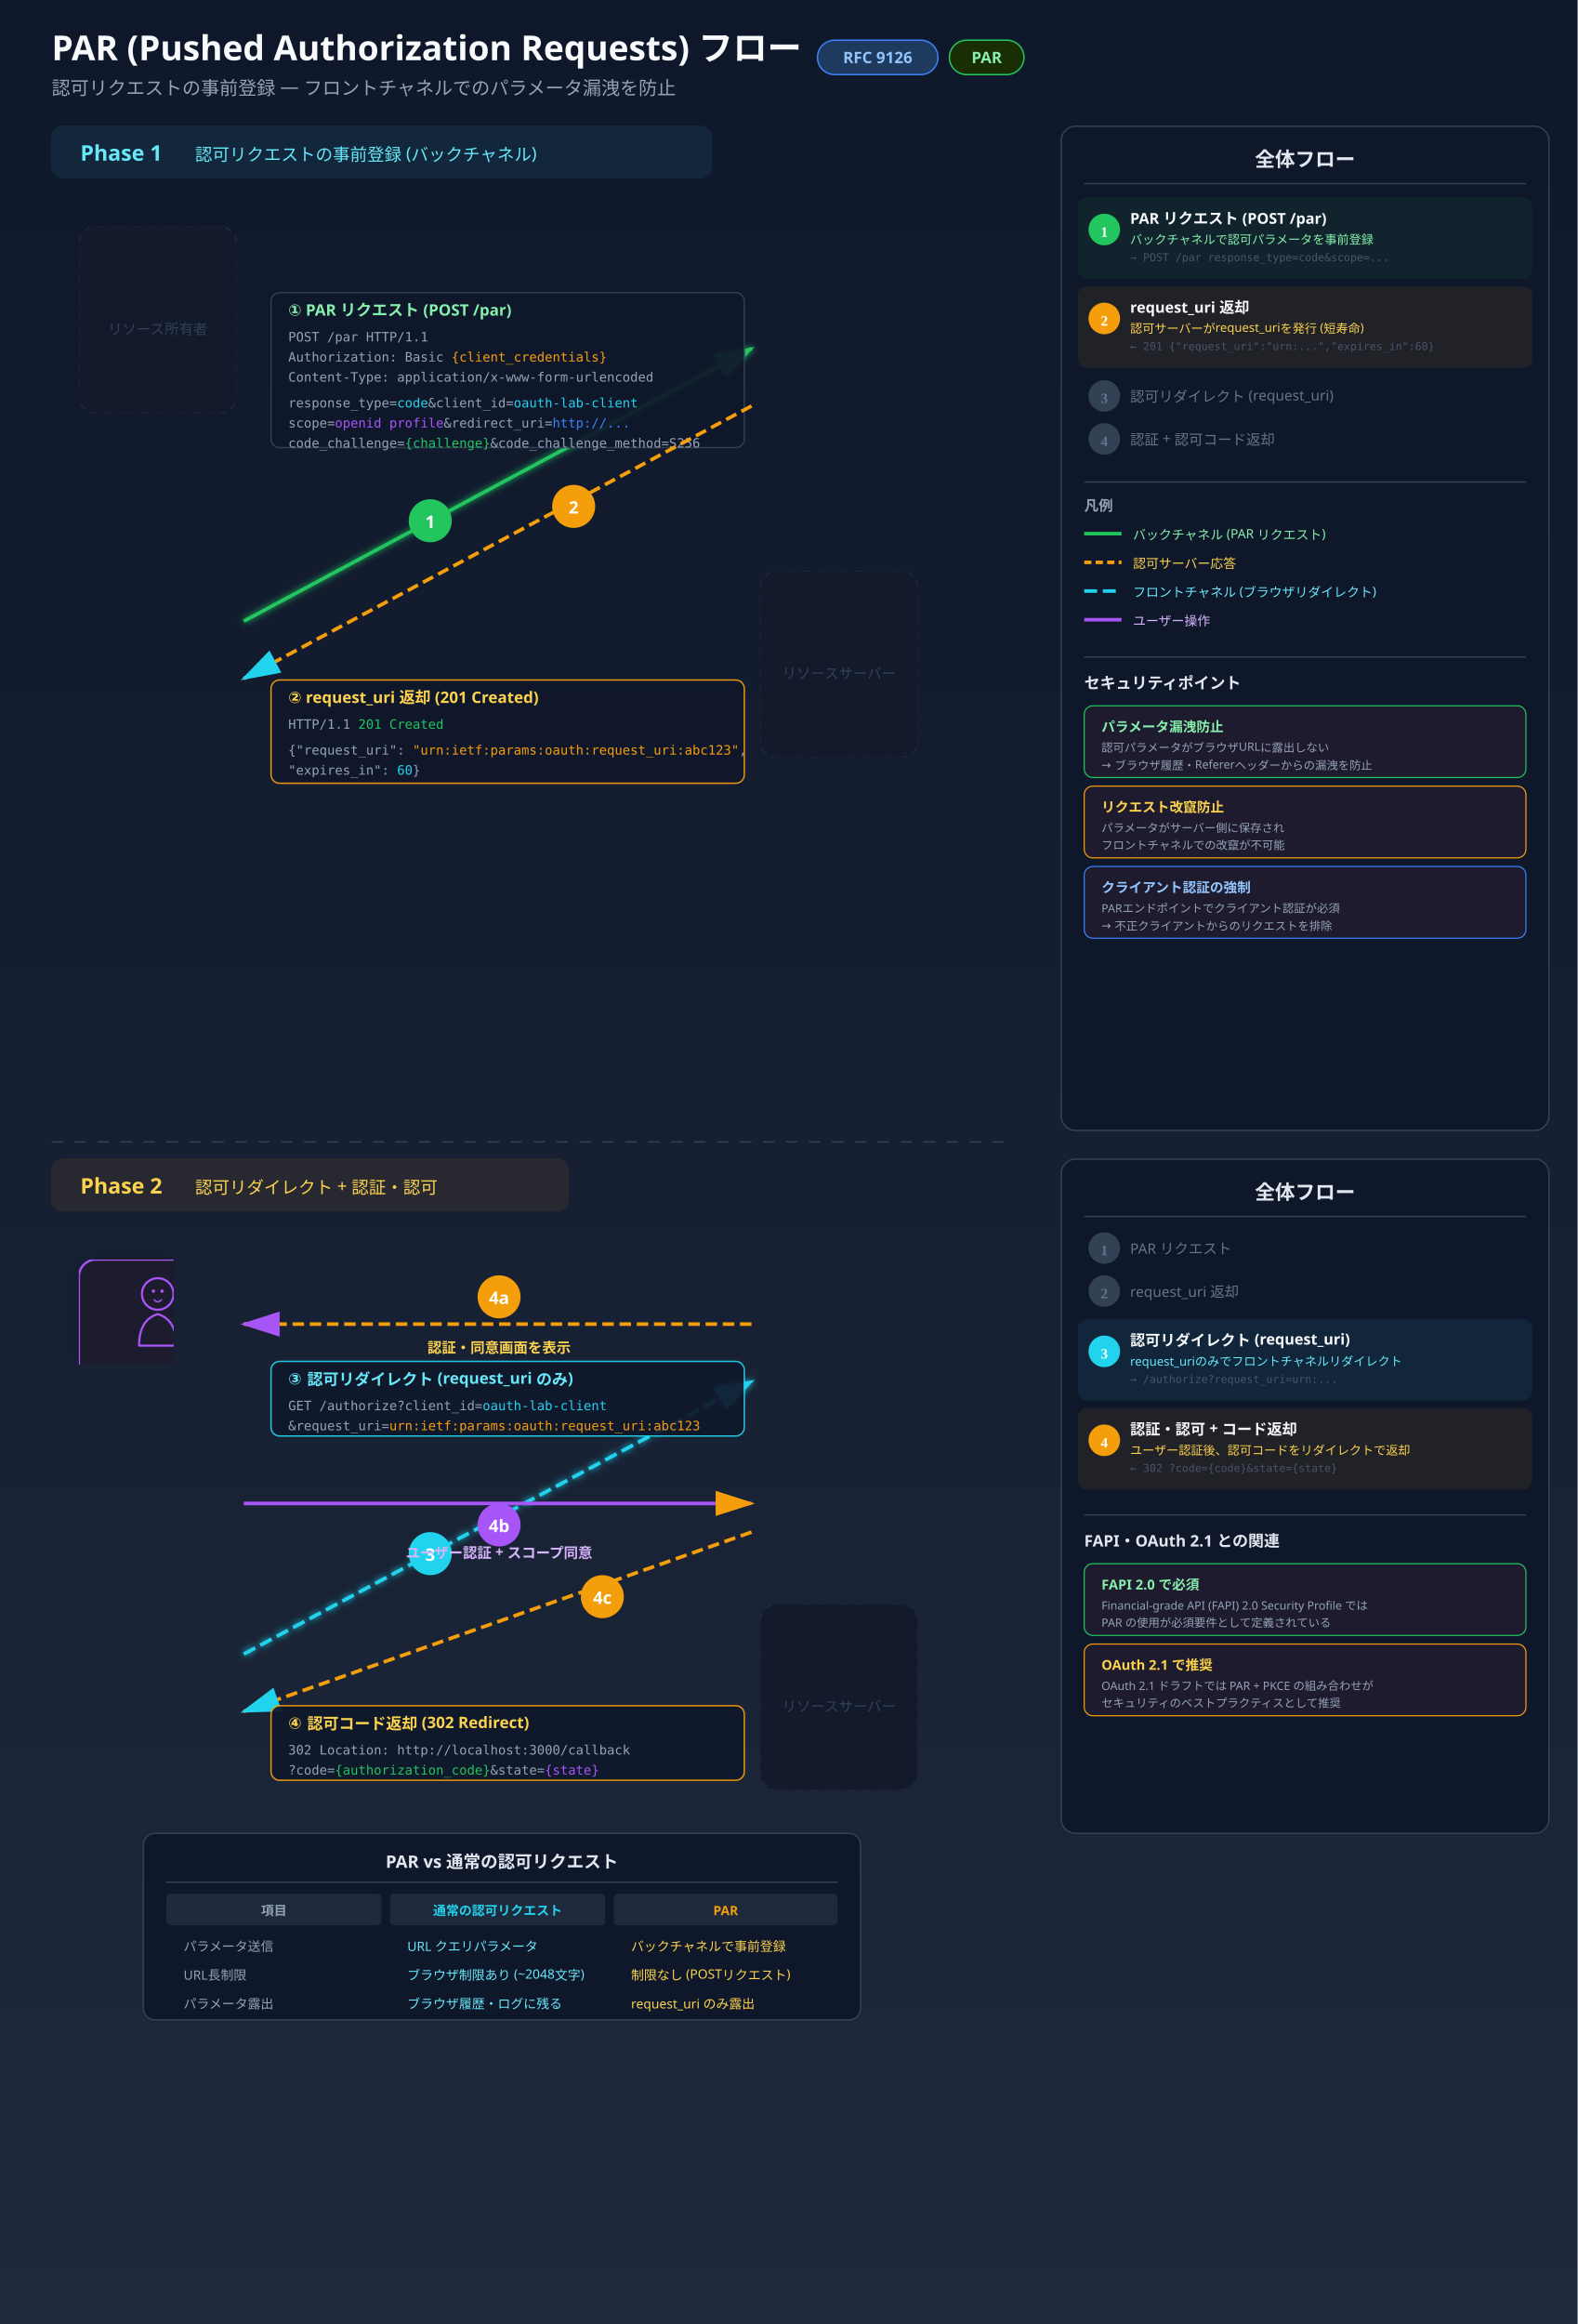
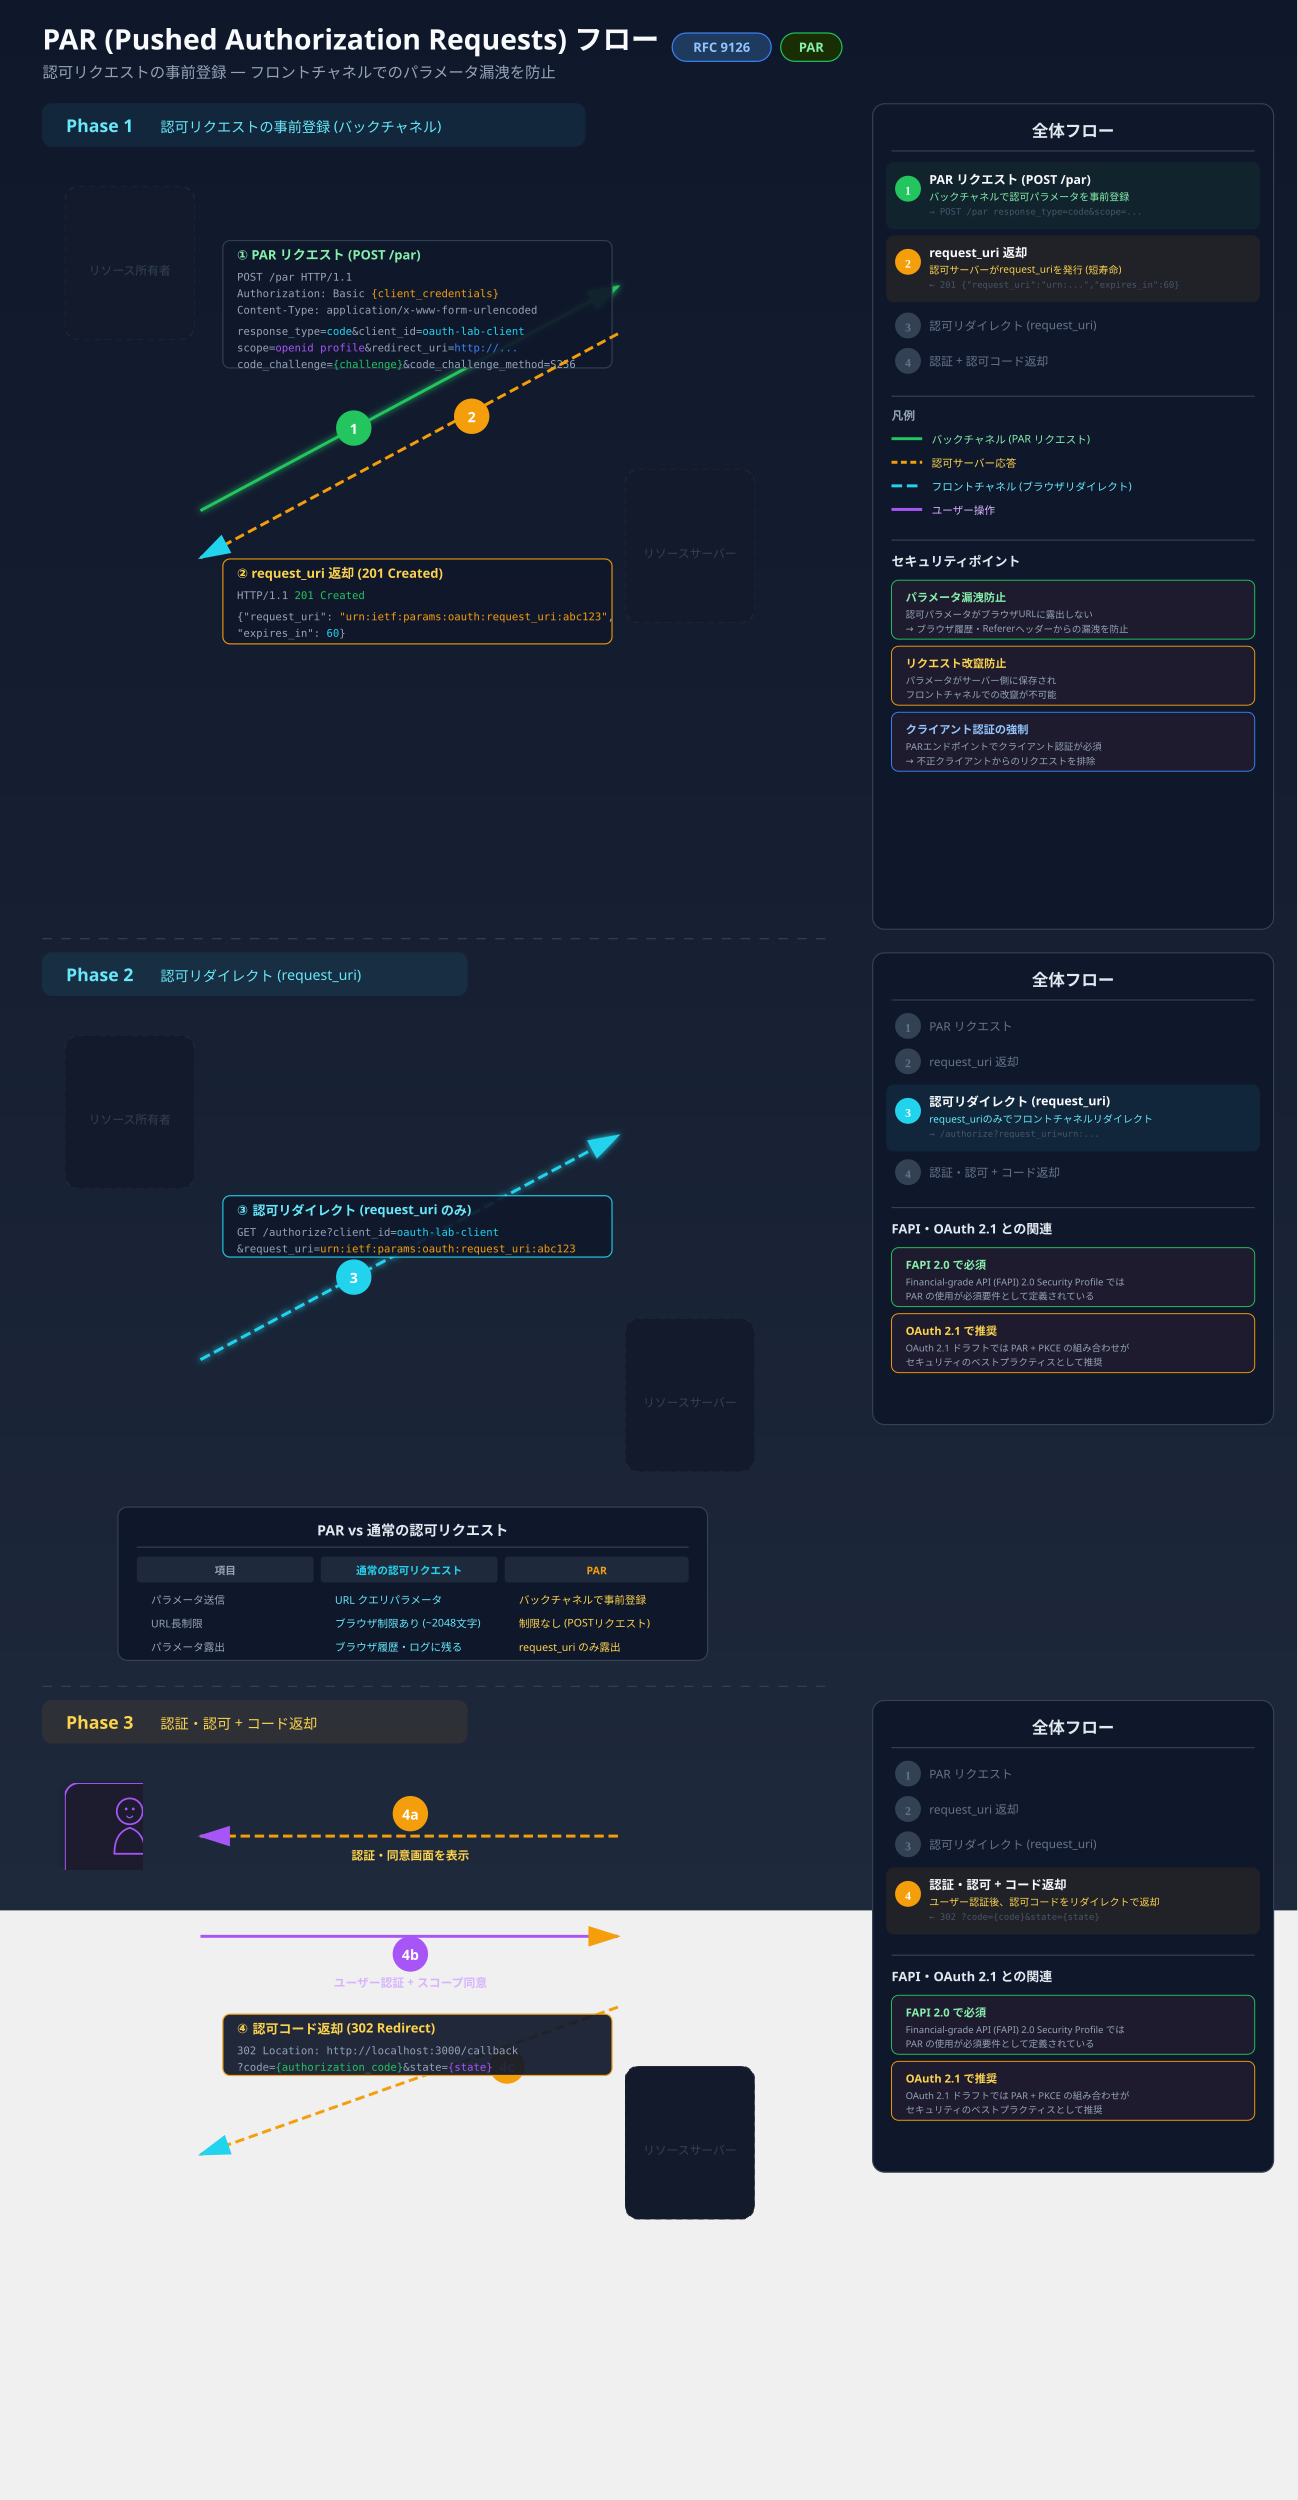
- <svg xmlns="http://www.w3.org/2000/svg" viewBox="0 0 1100 1620">
+ <svg xmlns="http://www.w3.org/2000/svg" viewBox="0 0 1100 2120">
  <defs>
    <linearGradient id="bgGrad" x1="0" y1="0" x2="0" y2="1">
      <stop offset="0%" stop-color="#0f172a" />
      <stop offset="100%" stop-color="#1e293b" />
    </linearGradient>
    <filter id="shadow">
      <feDropShadow dx="0" dy="2" stdDeviation="4" flood-color="#000" flood-opacity="0.35" />
    </filter>
    <filter id="glow">
      <feGaussianBlur stdDeviation="2.5" result="blur" />
      <feMerge>
        <feMergeNode in="blur" />
        <feMergeNode in="SourceGraphic" />
      </feMerge>
    </filter>
    <marker id="arrowCyan" markerWidth="11" markerHeight="7" refX="10" refY="3.5" orient="auto">
      <polygon points="0 0, 11 3.5, 0 7" fill="#22d3ee" />
    </marker>
    <marker id="arrowAmber" markerWidth="11" markerHeight="7" refX="10" refY="3.5" orient="auto">
      <polygon points="0 0, 11 3.5, 0 7" fill="#f59e0b" />
    </marker>
    <marker id="arrowGreen" markerWidth="11" markerHeight="7" refX="10" refY="3.5" orient="auto">
      <polygon points="0 0, 11 3.5, 0 7" fill="#22c55e" />
    </marker>
    <marker id="arrowBlue" markerWidth="11" markerHeight="7" refX="10" refY="3.5" orient="auto">
      <polygon points="0 0, 11 3.5, 0 7" fill="#3b82f6" />
    </marker>
    <marker id="arrowPurple" markerWidth="11" markerHeight="7" refX="10" refY="3.5" orient="auto">
      <polygon points="0 0, 11 3.5, 0 7" fill="#a855f7" />
    </marker>
    <symbol id="owner" viewBox="0 0 110 130">
      <rect x="0" y="0" width="110" height="130" rx="12" fill="#1e1b2e" stroke="#a855f7" stroke-width="1.6" />
      <g transform="translate(55, 32)">
        <circle cx="0" cy="-8" r="11" fill="none" stroke="#a855f7" stroke-width="1.5" />
        <circle cx="-3" cy="-10" r="1.2" fill="#a855f7" />
        <circle cx="3" cy="-10" r="1.2" fill="#a855f7" />
        <path d="M-2.5,-4 Q0,-1 2.5,-4" fill="none" stroke="#a855f7" stroke-width="1" stroke-linecap="round" />
        <path d="M-13,28 Q-13,10 0,6 Q13,10 13,28" fill="none" stroke="#a855f7" stroke-width="1.5" />
        <line x1="-13" y1="28" x2="13" y2="28" stroke="#a855f7" stroke-width="1.5" stroke-linecap="round" />
        <rect x="17" y="-18" width="20" height="14" rx="2" fill="none" stroke="#a855f7" stroke-width="0.8" opacity="0.5" />
        <rect x="19" y="-16" width="5" height="5" rx="1" fill="#a855f7" opacity="0.3" />
      </g>
      <text x="55" y="100" text-anchor="middle" fill="#d8b4fe" font-size="12" font-weight="700" font-family="'Segoe UI', sans-serif">リソース所有者</text>
      <text x="55" y="116" text-anchor="middle" fill="#a855f7" font-size="8.5" opacity="0.7" font-family="'Segoe UI', sans-serif">(Resource Owner)</text>
    </symbol>
    <symbol id="client" viewBox="0 0 110 130">
      <rect x="0" y="0" width="110" height="130" rx="12" fill="#1e1b2e" stroke="#22d3ee" stroke-width="1.6" />
      <g transform="translate(55, 34)">
        <rect x="-18" y="-16" width="36" height="26" rx="3" fill="none" stroke="#22d3ee" stroke-width="1.3" />
        <rect x="-14" y="-12" width="28" height="18" rx="1" fill="#22d3ee" opacity="0.05" />
        <circle cx="0" cy="-3" r="6.5" fill="none" stroke="#22d3ee" stroke-width="1" />
        <circle cx="0" cy="-3" r="2.5" fill="none" stroke="#22d3ee" stroke-width="0.8" />
        <line x1="0" y1="-11" x2="0" y2="-9.5" stroke="#22d3ee" stroke-width="1" />
        <line x1="0" y1="3.5" x2="0" y2="5" stroke="#22d3ee" stroke-width="1" />
        <line x1="-8" y1="-3" x2="-6.5" y2="-3" stroke="#22d3ee" stroke-width="1" />
        <line x1="6.5" y1="-3" x2="8" y2="-3" stroke="#22d3ee" stroke-width="1" />
        <line x1="0" y1="13" x2="0" y2="18" stroke="#22d3ee" stroke-width="1.3" />
        <line x1="-9" y1="18" x2="9" y2="18" stroke="#22d3ee" stroke-width="1.3" stroke-linecap="round" />
      </g>
      <text x="55" y="100" text-anchor="middle" fill="#67e8f9" font-size="12" font-weight="700" font-family="'Segoe UI', sans-serif">クライアント</text>
      <text x="55" y="116" text-anchor="middle" fill="#22d3ee" font-size="8.5" opacity="0.7" font-family="'Segoe UI', sans-serif">(Client)</text>
    </symbol>
    <symbol id="authsv" viewBox="0 0 110 130">
      <rect x="0" y="0" width="110" height="130" rx="12" fill="#1e1b2e" stroke="#f59e0b" stroke-width="1.6" />
      <g transform="translate(55, 32)">
        <path d="M0,-22 L14,-15 L14,1 Q14,14 0,20 Q-14,14 -14,1 L-14,-15 Z" fill="none" stroke="#f59e0b" stroke-width="1.4" />
        <rect x="-6" y="-3" width="12" height="10" rx="2" fill="none" stroke="#f59e0b" stroke-width="1.2" />
        <path d="M-3.5,-3 L-3.5,-7 Q-3.5,-12 0,-12 Q3.5,-12 3.5,-7 L3.5,-3" fill="none" stroke="#f59e0b" stroke-width="1.2" />
        <circle cx="0" cy="2" r="1.5" fill="#f59e0b" />
        <line x1="0" y1="3.5" x2="0" y2="6" stroke="#f59e0b" stroke-width="1.1" />
      </g>
      <text x="55" y="100" text-anchor="middle" fill="#fcd34d" font-size="12" font-weight="700" font-family="'Segoe UI', sans-serif">認可サーバー</text>
      <text x="55" y="116" text-anchor="middle" fill="#f59e0b" font-size="8.5" opacity="0.7" font-family="'Segoe UI', sans-serif">(Auth Server)</text>
    </symbol>
    <symbol id="dimbox" viewBox="0 0 110 130">
      <rect x="0" y="0" width="110" height="130" rx="12" fill="#131a2b" stroke="#1e293b" stroke-width="1" stroke-dasharray="5,4" />
    </symbol>
  </defs>
  <rect width="1100" height="1620" fill="url(#bgGrad)" />
  <text x="36" y="42" fill="#f8fafc" font-size="24" font-weight="700" font-family="'Segoe UI', sans-serif">PAR (Pushed Authorization Requests) フロー</text>
  <text x="36" y="66" fill="#94a3b8" font-size="13" font-family="'Segoe UI', sans-serif">認可リクエストの事前登録 — フロントチャネルでのパラメータ漏洩を防止</text>
  <rect x="570" y="28" width="84" height="24" rx="12" fill="#1e3a5f" stroke="#3b82f6" stroke-width="1" />
  <text x="612" y="44" text-anchor="middle" fill="#93c5fd" font-size="11" font-weight="600" font-family="'Segoe UI', sans-serif">RFC 9126</text>
  <rect x="662" y="28" width="52" height="24" rx="12" fill="#1a2e05" stroke="#22c55e" stroke-width="1" />
  <text x="688" y="44" text-anchor="middle" fill="#86efac" font-size="11" font-weight="600" font-family="'Segoe UI', sans-serif">PAR</text>
  <g transform="translate(0, 88)">
    <rect x="36" y="0" width="460" height="36" rx="8" fill="#22d3ee" opacity="0.08" stroke="#22d3ee" stroke-width="1" />
    <text x="56" y="24" fill="#67e8f9" font-size="15" font-weight="700" font-family="'Segoe UI', sans-serif">Phase 1</text>
    <text x="136" y="24" fill="#67e8f9" font-size="12" font-family="'Segoe UI', sans-serif">認可リクエストの事前登録 (バックチャネル)</text>
    <use href="#dimbox" x="55" y="70" width="110" height="130" />
    <text x="110" y="145" text-anchor="middle" fill="#334155" font-size="10" font-family="'Segoe UI', sans-serif">リソース所有者</text>
    <use href="#authsv" x="530" y="70" width="110" height="130" filter="url(#shadow)" />
    <use href="#client" x="55" y="310" width="110" height="130" filter="url(#shadow)" />
    <use href="#dimbox" x="530" y="310" width="110" height="130" />
    <text x="585" y="385" text-anchor="middle" fill="#334155" font-size="10" font-family="'Segoe UI', sans-serif">リソースサーバー</text>
    <path d="M 170 345 L 524 155" fill="none" stroke="#22c55e" stroke-width="2.5" marker-end="url(#arrowGreen)" filter="url(#glow)" />
    <circle cx="300" cy="275" r="15" fill="#22c55e" />
    <text x="300" y="280" text-anchor="middle" fill="#fff" font-size="12" font-weight="700" font-family="'Segoe UI', sans-serif">1</text>
    <g transform="translate(195, 130)">
      <rect x="-6" y="-14" width="330" height="108" rx="6" fill="#0f172a" stroke="#334155" stroke-width="1" opacity="0.92" />
      <text x="6" y="2" fill="#86efac" font-size="11" font-weight="600" font-family="'Segoe UI', sans-serif">① PAR リクエスト (POST /par)</text>
      <text x="6" y="20" fill="#94a3b8" font-size="9" font-family="'Fira Code', monospace">POST /par HTTP/1.1</text>
      <text x="6" y="34" fill="#94a3b8" font-size="9" font-family="'Fira Code', monospace">Authorization: Basic <tspan fill="#f59e0b">{client_credentials}</tspan>
      </text>
      <text x="6" y="48" fill="#94a3b8" font-size="9" font-family="'Fira Code', monospace">Content-Type: application/x-www-form-urlencoded</text>
      <text x="6" y="66" fill="#94a3b8" font-size="9" font-family="'Fira Code', monospace">response_type=<tspan fill="#22d3ee">code</tspan>&amp;client_id=<tspan fill="#22d3ee">oauth-lab-client</tspan>
      </text>
      <text x="6" y="80" fill="#94a3b8" font-size="9" font-family="'Fira Code', monospace">scope=<tspan fill="#a855f7">openid profile</tspan>&amp;redirect_uri=<tspan fill="#3b82f6">http://...</tspan>
      </text>
      <text x="6" y="94" fill="#94a3b8" font-size="9" font-family="'Fira Code', monospace">code_challenge=<tspan fill="#22c55e">{challenge}</tspan>&amp;code_challenge_method=S256</text>
    </g>
    <path d="M 524 195 L 170 385" fill="none" stroke="#f59e0b" stroke-width="2.5" stroke-dasharray="8,4" marker-end="url(#arrowCyan)" />
    <circle cx="400" cy="265" r="15" fill="#f59e0b" />
    <text x="400" y="270" text-anchor="middle" fill="#fff" font-size="12" font-weight="700" font-family="'Segoe UI', sans-serif">2</text>
    <g transform="translate(195, 400)">
      <rect x="-6" y="-14" width="330" height="72" rx="6" fill="#0f172a" stroke="#f59e0b" stroke-width="1" opacity="0.92" />
      <text x="6" y="2" fill="#fcd34d" font-size="11" font-weight="600" font-family="'Segoe UI', sans-serif">② request_uri 返却 (201 Created)</text>
      <text x="6" y="20" fill="#94a3b8" font-size="9" font-family="'Fira Code', monospace">HTTP/1.1 <tspan fill="#22c55e">201 Created</tspan>
      </text>
      <text x="6" y="38" fill="#94a3b8" font-size="9" font-family="'Fira Code', monospace">{"request_uri": <tspan fill="#f59e0b">"urn:ietf:params:oauth:request_uri:abc123"</tspan>,</text>
      <text x="6" y="52" fill="#94a3b8" font-size="9" font-family="'Fira Code', monospace"> "expires_in": <tspan fill="#22d3ee">60</tspan>}</text>
    </g>
    <g transform="translate(740, 0)">
      <rect x="0" y="0" width="340" height="700" rx="10" fill="#0f172a" stroke="#334155" stroke-width="1" />
      <text x="170" y="28" text-anchor="middle" fill="#e2e8f0" font-size="14" font-weight="700" font-family="'Segoe UI', sans-serif">全体フロー</text>
      <line x1="16" y1="40" x2="324" y2="40" stroke="#334155" stroke-width="1" />
      <rect x="12" y="50" width="316" height="56" rx="6" fill="#22c55e" opacity="0.08" stroke="#22c55e" stroke-width="0.8" />
      <circle cx="30" cy="72" r="11" fill="#22c55e" />
      <text x="30" y="77" text-anchor="middle" fill="#fff" font-size="10" font-weight="700">1</text>
      <text x="48" y="68" fill="#f8fafc" font-size="10.5" font-weight="600" font-family="'Segoe UI', sans-serif">PAR リクエスト (POST /par)</text>
      <text x="48" y="82" fill="#86efac" font-size="8.5" font-family="'Segoe UI', sans-serif">バックチャネルで認可パラメータを事前登録</text>
      <text x="48" y="94" fill="#475569" font-size="7.5" font-family="'Fira Code', monospace">→ POST /par response_type=code&amp;scope=...</text>
      <rect x="12" y="112" width="316" height="56" rx="6" fill="#f59e0b" opacity="0.08" stroke="#f59e0b" stroke-width="0.8" />
      <circle cx="30" cy="134" r="11" fill="#f59e0b" />
      <text x="30" y="139" text-anchor="middle" fill="#fff" font-size="10" font-weight="700">2</text>
      <text x="48" y="130" fill="#f8fafc" font-size="10.5" font-weight="600" font-family="'Segoe UI', sans-serif">request_uri 返却</text>
      <text x="48" y="144" fill="#fcd34d" font-size="8.5" font-family="'Segoe UI', sans-serif">認可サーバーがrequest_uriを発行 (短寿命)</text>
      <text x="48" y="156" fill="#475569" font-size="7.5" font-family="'Fira Code', monospace">← 201 {"request_uri":"urn:...","expires_in":60}</text>
      <circle cx="30" cy="188" r="11" fill="#334155" />
      <text x="30" y="193" text-anchor="middle" fill="#64748b" font-size="10" font-weight="700">3</text>
      <text x="48" y="192" fill="#64748b" font-size="10" font-family="'Segoe UI', sans-serif">認可リダイレクト (request_uri)</text>
      <circle cx="30" cy="218" r="11" fill="#334155" />
      <text x="30" y="223" text-anchor="middle" fill="#64748b" font-size="10" font-weight="700">4</text>
      <text x="48" y="222" fill="#64748b" font-size="10" font-family="'Segoe UI', sans-serif">認証 + 認可コード返却</text>
      <line x1="16" y1="248" x2="324" y2="248" stroke="#334155" stroke-width="1" />
      <text x="16" y="268" fill="#94a3b8" font-size="10" font-weight="600" font-family="'Segoe UI', sans-serif">凡例</text>
      <line x1="16" y1="284" x2="42" y2="284" stroke="#22c55e" stroke-width="2.5" />
      <text x="50" y="288" fill="#86efac" font-size="9" font-family="'Segoe UI', sans-serif">バックチャネル (PAR リクエスト)</text>
      <line x1="16" y1="304" x2="42" y2="304" stroke="#f59e0b" stroke-width="2.5" stroke-dasharray="5,3" />
      <text x="50" y="308" fill="#fcd34d" font-size="9" font-family="'Segoe UI', sans-serif">認可サーバー応答</text>
      <line x1="16" y1="324" x2="42" y2="324" stroke="#22d3ee" stroke-width="2.5" stroke-dasharray="9,4" />
      <text x="50" y="328" fill="#67e8f9" font-size="9" font-family="'Segoe UI', sans-serif">フロントチャネル (ブラウザリダイレクト)</text>
      <line x1="16" y1="344" x2="42" y2="344" stroke="#a855f7" stroke-width="2.5" />
      <text x="50" y="348" fill="#d8b4fe" font-size="9" font-family="'Segoe UI', sans-serif">ユーザー操作</text>
      <line x1="16" y1="370" x2="324" y2="370" stroke="#334155" stroke-width="1" />
      <text x="16" y="392" fill="#e2e8f0" font-size="11" font-weight="700" font-family="'Segoe UI', sans-serif">セキュリティポイント</text>
      <rect x="16" y="404" width="308" height="50" rx="6" fill="#1e1b2e" stroke="#22c55e" stroke-width="0.8" />
      <text x="28" y="422" fill="#86efac" font-size="9.5" font-weight="600" font-family="'Segoe UI', sans-serif">パラメータ漏洩防止</text>
      <text x="28" y="436" fill="#94a3b8" font-size="8" font-family="'Segoe UI', sans-serif">認可パラメータがブラウザURLに露出しない</text>
      <text x="28" y="448" fill="#94a3b8" font-size="8" font-family="'Segoe UI', sans-serif">→ ブラウザ履歴・Refererヘッダーからの漏洩を防止</text>
      <rect x="16" y="460" width="308" height="50" rx="6" fill="#1e1b2e" stroke="#f59e0b" stroke-width="0.8" />
      <text x="28" y="478" fill="#fcd34d" font-size="9.5" font-weight="600" font-family="'Segoe UI', sans-serif">リクエスト改竄防止</text>
      <text x="28" y="492" fill="#94a3b8" font-size="8" font-family="'Segoe UI', sans-serif">パラメータがサーバー側に保存され</text>
      <text x="28" y="504" fill="#94a3b8" font-size="8" font-family="'Segoe UI', sans-serif">フロントチャネルでの改竄が不可能</text>
      <rect x="16" y="516" width="308" height="50" rx="6" fill="#1e1b2e" stroke="#3b82f6" stroke-width="0.8" />
      <text x="28" y="534" fill="#93c5fd" font-size="9.5" font-weight="600" font-family="'Segoe UI', sans-serif">クライアント認証の強制</text>
      <text x="28" y="548" fill="#94a3b8" font-size="8" font-family="'Segoe UI', sans-serif">PARエンドポイントでクライアント認証が必須</text>
      <text x="28" y="560" fill="#94a3b8" font-size="8" font-family="'Segoe UI', sans-serif">→ 不正クライアントからのリクエストを排除</text>
    </g>
  </g>
  <line x1="36" y1="796" x2="700" y2="796" stroke="#334155" stroke-width="1" stroke-dasharray="8,8" />
  <g transform="translate(0, 808)">
-     <rect x="36" y="0" width="360" height="36" rx="8" fill="#f59e0b" opacity="0.08" stroke="#f59e0b" stroke-width="1" />
-     <text x="56" y="24" fill="#fcd34d" font-size="15" font-weight="700" font-family="'Segoe UI', sans-serif">Phase 2</text>
-     <text x="136" y="24" fill="#fcd34d" font-size="12" font-family="'Segoe UI', sans-serif">認可リダイレクト + 認証・認可</text>
-     <use href="#owner" x="55" y="70" width="110" height="130" filter="url(#shadow)" />
+     <rect x="36" y="0" width="360" height="36" rx="8" fill="#22d3ee" opacity="0.08" stroke="#22d3ee" stroke-width="1" />
+     <text x="56" y="24" fill="#67e8f9" font-size="15" font-weight="700" font-family="'Segoe UI', sans-serif">Phase 2</text>
+     <text x="136" y="24" fill="#67e8f9" font-size="12" font-family="'Segoe UI', sans-serif">認可リダイレクト (request_uri)</text>
+     <use href="#dimbox" x="55" y="70" width="110" height="130" />
+     <text x="110" y="145" text-anchor="middle" fill="#334155" font-size="10" font-family="'Segoe UI', sans-serif">リソース所有者</text>
    <use href="#authsv" x="530" y="70" width="110" height="130" filter="url(#shadow)" />
    <use href="#client" x="55" y="310" width="110" height="130" filter="url(#shadow)" />
    <use href="#dimbox" x="530" y="310" width="110" height="130" />
    <text x="585" y="385" text-anchor="middle" fill="#334155" font-size="10" font-family="'Segoe UI', sans-serif">リソースサーバー</text>
    <path d="M 170 345 L 524 155" fill="none" stroke="#22d3ee" stroke-width="2.5" stroke-dasharray="9,4" marker-end="url(#arrowCyan)" filter="url(#glow)" />
    <circle cx="300" cy="275" r="15" fill="#22d3ee" />
    <text x="300" y="280" text-anchor="middle" fill="#fff" font-size="12" font-weight="700" font-family="'Segoe UI', sans-serif">3</text>
-     <g transform="translate(195, 155)">
+     <g transform="translate(195, 220)">
      <rect x="-6" y="-14" width="330" height="52" rx="6" fill="#0f172a" stroke="#22d3ee" stroke-width="1" opacity="0.92" />
      <text x="6" y="2" fill="#67e8f9" font-size="11" font-weight="600" font-family="'Segoe UI', sans-serif">③ 認可リダイレクト (request_uri のみ)</text>
      <text x="6" y="20" fill="#94a3b8" font-size="9" font-family="'Fira Code', monospace">GET /authorize?client_id=<tspan fill="#22d3ee">oauth-lab-client</tspan>
      </text>
      <text x="6" y="34" fill="#94a3b8" font-size="9" font-family="'Fira Code', monospace">  &amp;request_uri=<tspan fill="#f59e0b">urn:ietf:params:oauth:request_uri:abc123</tspan>
-       </text>
-     </g>
-     <path d="M 524 115 L 170 115" fill="none" stroke="#f59e0b" stroke-width="2.5" stroke-dasharray="8,4" marker-end="url(#arrowPurple)" />
-     <circle cx="348" cy="96" r="15" fill="#f59e0b" />
-     <text x="348" y="101" text-anchor="middle" fill="#fff" font-size="12" font-weight="700" font-family="'Segoe UI', sans-serif">4a</text>
-     <text x="348" y="135" text-anchor="middle" fill="#fcd34d" font-size="10" font-weight="600" font-family="'Segoe UI', sans-serif">認証・同意画面を表示</text>
-     <path d="M 170 240 L 524 240" fill="none" stroke="#a855f7" stroke-width="2.5" marker-end="url(#arrowAmber)" />
-     <circle cx="348" cy="255" r="15" fill="#a855f7" />
-     <text x="348" y="260" text-anchor="middle" fill="#fff" font-size="12" font-weight="700" font-family="'Segoe UI', sans-serif">4b</text>
-     <text x="348" y="278" text-anchor="middle" fill="#d8b4fe" font-size="10" font-weight="600" font-family="'Segoe UI', sans-serif">ユーザー認証 + スコープ同意</text>
-     <path d="M 524 260 L 170 385" fill="none" stroke="#f59e0b" stroke-width="2.5" stroke-dasharray="8,4" marker-end="url(#arrowCyan)" />
-     <circle cx="420" cy="305" r="15" fill="#f59e0b" />
-     <text x="420" y="310" text-anchor="middle" fill="#fff" font-size="12" font-weight="700" font-family="'Segoe UI', sans-serif">4c</text>
-     <g transform="translate(195, 395)">
-       <rect x="-6" y="-14" width="330" height="52" rx="6" fill="#0f172a" stroke="#f59e0b" stroke-width="1" opacity="0.92" />
-       <text x="6" y="2" fill="#fcd34d" font-size="11" font-weight="600" font-family="'Segoe UI', sans-serif">④ 認可コード返却 (302 Redirect)</text>
-       <text x="6" y="20" fill="#94a3b8" font-size="9" font-family="'Fira Code', monospace">302 Location: http://localhost:3000/callback</text>
-       <text x="6" y="34" fill="#94a3b8" font-size="9" font-family="'Fira Code', monospace">  ?code=<tspan fill="#22c55e">{authorization_code}</tspan>&amp;state=<tspan fill="#a855f7">{state}</tspan>
      </text>
    </g>
    <g transform="translate(100, 470)">
      <rect x="0" y="0" width="500" height="130" rx="8" fill="#0f172a" stroke="#334155" stroke-width="1" />
      <text x="250" y="24" text-anchor="middle" fill="#e2e8f0" font-size="12" font-weight="700" font-family="'Segoe UI', sans-serif">PAR vs 通常の認可リクエスト</text>
      <line x1="16" y1="34" x2="484" y2="34" stroke="#334155" stroke-width="1" />
      <rect x="16" y="42" width="150" height="22" rx="3" fill="#1e293b" />
      <text x="91" y="57" text-anchor="middle" fill="#94a3b8" font-size="9" font-weight="600" font-family="'Segoe UI', sans-serif">項目</text>
      <rect x="172" y="42" width="150" height="22" rx="3" fill="#1e293b" />
      <text x="247" y="57" text-anchor="middle" fill="#22d3ee" font-size="9" font-weight="600" font-family="'Segoe UI', sans-serif">通常の認可リクエスト</text>
      <rect x="328" y="42" width="156" height="22" rx="3" fill="#1e293b" />
      <text x="406" y="57" text-anchor="middle" fill="#f59e0b" font-size="9" font-weight="600" font-family="'Segoe UI', sans-serif">PAR</text>
      <text x="28" y="82" fill="#94a3b8" font-size="9" font-family="'Segoe UI', sans-serif">パラメータ送信</text>
      <text x="184" y="82" fill="#67e8f9" font-size="9" font-family="'Segoe UI', sans-serif">URL クエリパラメータ</text>
      <text x="340" y="82" fill="#fcd34d" font-size="9" font-family="'Segoe UI', sans-serif">バックチャネルで事前登録</text>
      <text x="28" y="102" fill="#94a3b8" font-size="9" font-family="'Segoe UI', sans-serif">URL長制限</text>
      <text x="184" y="102" fill="#67e8f9" font-size="9" font-family="'Segoe UI', sans-serif">ブラウザ制限あり (~2048文字)</text>
      <text x="340" y="102" fill="#fcd34d" font-size="9" font-family="'Segoe UI', sans-serif">制限なし (POSTリクエスト)</text>
      <text x="28" y="122" fill="#94a3b8" font-size="9" font-family="'Segoe UI', sans-serif">パラメータ露出</text>
      <text x="184" y="122" fill="#67e8f9" font-size="9" font-family="'Segoe UI', sans-serif">ブラウザ履歴・ログに残る</text>
      <text x="340" y="122" fill="#fcd34d" font-size="9" font-family="'Segoe UI', sans-serif">request_uri のみ露出</text>
    </g>
    <g transform="translate(740, 0)">
-       <rect x="0" y="0" width="340" height="470" rx="10" fill="#0f172a" stroke="#334155" stroke-width="1" />
+       <rect x="0" y="0" width="340" height="400" rx="10" fill="#0f172a" stroke="#334155" stroke-width="1" />
      <text x="170" y="28" text-anchor="middle" fill="#e2e8f0" font-size="14" font-weight="700" font-family="'Segoe UI', sans-serif">全体フロー</text>
      <line x1="16" y1="40" x2="324" y2="40" stroke="#334155" stroke-width="1" />
      <circle cx="30" cy="62" r="11" fill="#334155" />
      <text x="30" y="67" text-anchor="middle" fill="#64748b" font-size="10" font-weight="700">1</text>
      <text x="48" y="66" fill="#64748b" font-size="10" font-family="'Segoe UI', sans-serif">PAR リクエスト</text>
      <circle cx="30" cy="92" r="11" fill="#334155" />
      <text x="30" y="97" text-anchor="middle" fill="#64748b" font-size="10" font-weight="700">2</text>
      <text x="48" y="96" fill="#64748b" font-size="10" font-family="'Segoe UI', sans-serif">request_uri 返却</text>
      <rect x="12" y="112" width="316" height="56" rx="6" fill="#22d3ee" opacity="0.08" stroke="#22d3ee" stroke-width="0.8" />
      <circle cx="30" cy="134" r="11" fill="#22d3ee" />
      <text x="30" y="139" text-anchor="middle" fill="#fff" font-size="10" font-weight="700">3</text>
      <text x="48" y="130" fill="#f8fafc" font-size="10.5" font-weight="600" font-family="'Segoe UI', sans-serif">認可リダイレクト (request_uri)</text>
      <text x="48" y="144" fill="#67e8f9" font-size="8.5" font-family="'Segoe UI', sans-serif">request_uriのみでフロントチャネルリダイレクト</text>
      <text x="48" y="156" fill="#475569" font-size="7.5" font-family="'Fira Code', monospace">→ /authorize?request_uri=urn:...</text>
-       <rect x="12" y="174" width="316" height="56" rx="6" fill="#f59e0b" opacity="0.08" stroke="#f59e0b" stroke-width="0.8" />
-       <circle cx="30" cy="196" r="11" fill="#f59e0b" />
-       <text x="30" y="201" text-anchor="middle" fill="#fff" font-size="10" font-weight="700">4</text>
-       <text x="48" y="192" fill="#f8fafc" font-size="10.5" font-weight="600" font-family="'Segoe UI', sans-serif">認証・認可 + コード返却</text>
-       <text x="48" y="206" fill="#fcd34d" font-size="8.5" font-family="'Segoe UI', sans-serif">ユーザー認証後、認可コードをリダイレクトで返却</text>
-       <text x="48" y="218" fill="#475569" font-size="7.5" font-family="'Fira Code', monospace">← 302 ?code={code}&amp;state={state}</text>
-       <line x1="16" y1="248" x2="324" y2="248" stroke="#334155" stroke-width="1" />
-       <text x="16" y="270" fill="#e2e8f0" font-size="11" font-weight="700" font-family="'Segoe UI', sans-serif">FAPI・OAuth 2.1 との関連</text>
-       <rect x="16" y="282" width="308" height="50" rx="6" fill="#1e1b2e" stroke="#22c55e" stroke-width="0.8" />
-       <text x="28" y="300" fill="#86efac" font-size="9.5" font-weight="600" font-family="'Segoe UI', sans-serif">FAPI 2.0 で必須</text>
-       <text x="28" y="314" fill="#94a3b8" font-size="8" font-family="'Segoe UI', sans-serif">Financial-grade API (FAPI) 2.0 Security Profile では</text>
-       <text x="28" y="326" fill="#94a3b8" font-size="8" font-family="'Segoe UI', sans-serif">PAR の使用が必須要件として定義されている</text>
-       <rect x="16" y="338" width="308" height="50" rx="6" fill="#1e1b2e" stroke="#f59e0b" stroke-width="0.8" />
-       <text x="28" y="356" fill="#fcd34d" font-size="9.5" font-weight="600" font-family="'Segoe UI', sans-serif">OAuth 2.1 で推奨</text>
-       <text x="28" y="370" fill="#94a3b8" font-size="8" font-family="'Segoe UI', sans-serif">OAuth 2.1 ドラフトでは PAR + PKCE の組み合わせが</text>
-       <text x="28" y="382" fill="#94a3b8" font-size="8" font-family="'Segoe UI', sans-serif">セキュリティのベストプラクティスとして推奨</text>
+       <circle cx="30" cy="186" r="11" fill="#334155" />
+       <text x="30" y="191" text-anchor="middle" fill="#64748b" font-size="10" font-weight="700">4</text>
+       <text x="48" y="190" fill="#64748b" font-size="10" font-family="'Segoe UI', sans-serif">認証・認可 + コード返却</text>
+       <line x1="16" y1="216" x2="324" y2="216" stroke="#334155" stroke-width="1" />
+       <text x="16" y="238" fill="#e2e8f0" font-size="11" font-weight="700" font-family="'Segoe UI', sans-serif">FAPI・OAuth 2.1 との関連</text>
+       <rect x="16" y="250" width="308" height="50" rx="6" fill="#1e1b2e" stroke="#22c55e" stroke-width="0.8" />
+       <text x="28" y="268" fill="#86efac" font-size="9.5" font-weight="600" font-family="'Segoe UI', sans-serif">FAPI 2.0 で必須</text>
+       <text x="28" y="282" fill="#94a3b8" font-size="8" font-family="'Segoe UI', sans-serif">Financial-grade API (FAPI) 2.0 Security Profile では</text>
+       <text x="28" y="294" fill="#94a3b8" font-size="8" font-family="'Segoe UI', sans-serif">PAR の使用が必須要件として定義されている</text>
+       <rect x="16" y="306" width="308" height="50" rx="6" fill="#1e1b2e" stroke="#f59e0b" stroke-width="0.8" />
+       <text x="28" y="324" fill="#fcd34d" font-size="9.5" font-weight="600" font-family="'Segoe UI', sans-serif">OAuth 2.1 で推奨</text>
+       <text x="28" y="338" fill="#94a3b8" font-size="8" font-family="'Segoe UI', sans-serif">OAuth 2.1 ドラフトでは PAR + PKCE の組み合わせが</text>
+       <text x="28" y="350" fill="#94a3b8" font-size="8" font-family="'Segoe UI', sans-serif">セキュリティのベストプラクティスとして推奨</text>
+     </g>
+   </g>
+   <line x1="36" y1="1430" x2="700" y2="1430" stroke="#334155" stroke-width="1" stroke-dasharray="8,8" />
+   <g transform="translate(0, 1442)">
+     <rect x="36" y="0" width="360" height="36" rx="8" fill="#f59e0b" opacity="0.08" stroke="#f59e0b" stroke-width="1" />
+     <text x="56" y="24" fill="#fcd34d" font-size="15" font-weight="700" font-family="'Segoe UI', sans-serif">Phase 3</text>
+     <text x="136" y="24" fill="#fcd34d" font-size="12" font-family="'Segoe UI', sans-serif">認証・認可 + コード返却</text>
+     <use href="#owner" x="55" y="70" width="110" height="130" filter="url(#shadow)" />
+     <use href="#authsv" x="530" y="70" width="110" height="130" filter="url(#shadow)" />
+     <use href="#client" x="55" y="310" width="110" height="130" filter="url(#shadow)" />
+     <use href="#dimbox" x="530" y="310" width="110" height="130" />
+     <text x="585" y="385" text-anchor="middle" fill="#334155" font-size="10" font-family="'Segoe UI', sans-serif">リソースサーバー</text>
+     <path d="M 524 115 L 170 115" fill="none" stroke="#f59e0b" stroke-width="2.5" stroke-dasharray="8,4" marker-end="url(#arrowPurple)" />
+     <circle cx="348" cy="96" r="15" fill="#f59e0b" />
+     <text x="348" y="101" text-anchor="middle" fill="#fff" font-size="12" font-weight="700" font-family="'Segoe UI', sans-serif">4a</text>
+     <text x="348" y="135" text-anchor="middle" fill="#fcd34d" font-size="10" font-weight="600" font-family="'Segoe UI', sans-serif">認証・同意画面を表示</text>
+     <path d="M 170 200 L 524 200" fill="none" stroke="#a855f7" stroke-width="2.5" marker-end="url(#arrowAmber)" />
+     <circle cx="348" cy="215" r="15" fill="#a855f7" />
+     <text x="348" y="220" text-anchor="middle" fill="#fff" font-size="12" font-weight="700" font-family="'Segoe UI', sans-serif">4b</text>
+     <text x="348" y="243" text-anchor="middle" fill="#d8b4fe" font-size="10" font-weight="600" font-family="'Segoe UI', sans-serif">ユーザー認証 + スコープ同意</text>
+     <path d="M 524 260 L 170 385" fill="none" stroke="#f59e0b" stroke-width="2.5" stroke-dasharray="8,4" marker-end="url(#arrowCyan)" />
+     <circle cx="430" cy="310" r="15" fill="#f59e0b" />
+     <text x="430" y="315" text-anchor="middle" fill="#fff" font-size="12" font-weight="700" font-family="'Segoe UI', sans-serif">4c</text>
+     <g transform="translate(195, 280)">
+       <rect x="-6" y="-14" width="330" height="52" rx="6" fill="#0f172a" stroke="#f59e0b" stroke-width="1" opacity="0.92" />
+       <text x="6" y="2" fill="#fcd34d" font-size="11" font-weight="600" font-family="'Segoe UI', sans-serif">④ 認可コード返却 (302 Redirect)</text>
+       <text x="6" y="20" fill="#94a3b8" font-size="9" font-family="'Fira Code', monospace">302 Location: http://localhost:3000/callback</text>
+       <text x="6" y="34" fill="#94a3b8" font-size="9" font-family="'Fira Code', monospace">  ?code=<tspan fill="#22c55e">{authorization_code}</tspan>&amp;state=<tspan fill="#a855f7">{state}</tspan>
+       </text>
+     </g>
+     <g transform="translate(740, 0)">
+       <rect x="0" y="0" width="340" height="400" rx="10" fill="#0f172a" stroke="#334155" stroke-width="1" />
+       <text x="170" y="28" text-anchor="middle" fill="#e2e8f0" font-size="14" font-weight="700" font-family="'Segoe UI', sans-serif">全体フロー</text>
+       <line x1="16" y1="40" x2="324" y2="40" stroke="#334155" stroke-width="1" />
+       <circle cx="30" cy="62" r="11" fill="#334155" />
+       <text x="30" y="67" text-anchor="middle" fill="#64748b" font-size="10" font-weight="700">1</text>
+       <text x="48" y="66" fill="#64748b" font-size="10" font-family="'Segoe UI', sans-serif">PAR リクエスト</text>
+       <circle cx="30" cy="92" r="11" fill="#334155" />
+       <text x="30" y="97" text-anchor="middle" fill="#64748b" font-size="10" font-weight="700">2</text>
+       <text x="48" y="96" fill="#64748b" font-size="10" font-family="'Segoe UI', sans-serif">request_uri 返却</text>
+       <circle cx="30" cy="122" r="11" fill="#334155" />
+       <text x="30" y="127" text-anchor="middle" fill="#64748b" font-size="10" font-weight="700">3</text>
+       <text x="48" y="126" fill="#64748b" font-size="10" font-family="'Segoe UI', sans-serif">認可リダイレクト (request_uri)</text>
+       <rect x="12" y="142" width="316" height="56" rx="6" fill="#f59e0b" opacity="0.08" stroke="#f59e0b" stroke-width="0.8" />
+       <circle cx="30" cy="164" r="11" fill="#f59e0b" />
+       <text x="30" y="169" text-anchor="middle" fill="#fff" font-size="10" font-weight="700">4</text>
+       <text x="48" y="160" fill="#f8fafc" font-size="10.5" font-weight="600" font-family="'Segoe UI', sans-serif">認証・認可 + コード返却</text>
+       <text x="48" y="174" fill="#fcd34d" font-size="8.5" font-family="'Segoe UI', sans-serif">ユーザー認証後、認可コードをリダイレクトで返却</text>
+       <text x="48" y="186" fill="#475569" font-size="7.5" font-family="'Fira Code', monospace">← 302 ?code={code}&amp;state={state}</text>
+       <line x1="16" y1="216" x2="324" y2="216" stroke="#334155" stroke-width="1" />
+       <text x="16" y="238" fill="#e2e8f0" font-size="11" font-weight="700" font-family="'Segoe UI', sans-serif">FAPI・OAuth 2.1 との関連</text>
+       <rect x="16" y="250" width="308" height="50" rx="6" fill="#1e1b2e" stroke="#22c55e" stroke-width="0.8" />
+       <text x="28" y="268" fill="#86efac" font-size="9.5" font-weight="600" font-family="'Segoe UI', sans-serif">FAPI 2.0 で必須</text>
+       <text x="28" y="282" fill="#94a3b8" font-size="8" font-family="'Segoe UI', sans-serif">Financial-grade API (FAPI) 2.0 Security Profile では</text>
+       <text x="28" y="294" fill="#94a3b8" font-size="8" font-family="'Segoe UI', sans-serif">PAR の使用が必須要件として定義されている</text>
+       <rect x="16" y="306" width="308" height="50" rx="6" fill="#1e1b2e" stroke="#f59e0b" stroke-width="0.8" />
+       <text x="28" y="324" fill="#fcd34d" font-size="9.5" font-weight="600" font-family="'Segoe UI', sans-serif">OAuth 2.1 で推奨</text>
+       <text x="28" y="338" fill="#94a3b8" font-size="8" font-family="'Segoe UI', sans-serif">OAuth 2.1 ドラフトでは PAR + PKCE の組み合わせが</text>
+       <text x="28" y="350" fill="#94a3b8" font-size="8" font-family="'Segoe UI', sans-serif">セキュリティのベストプラクティスとして推奨</text>
    </g>
  </g>
</svg>
